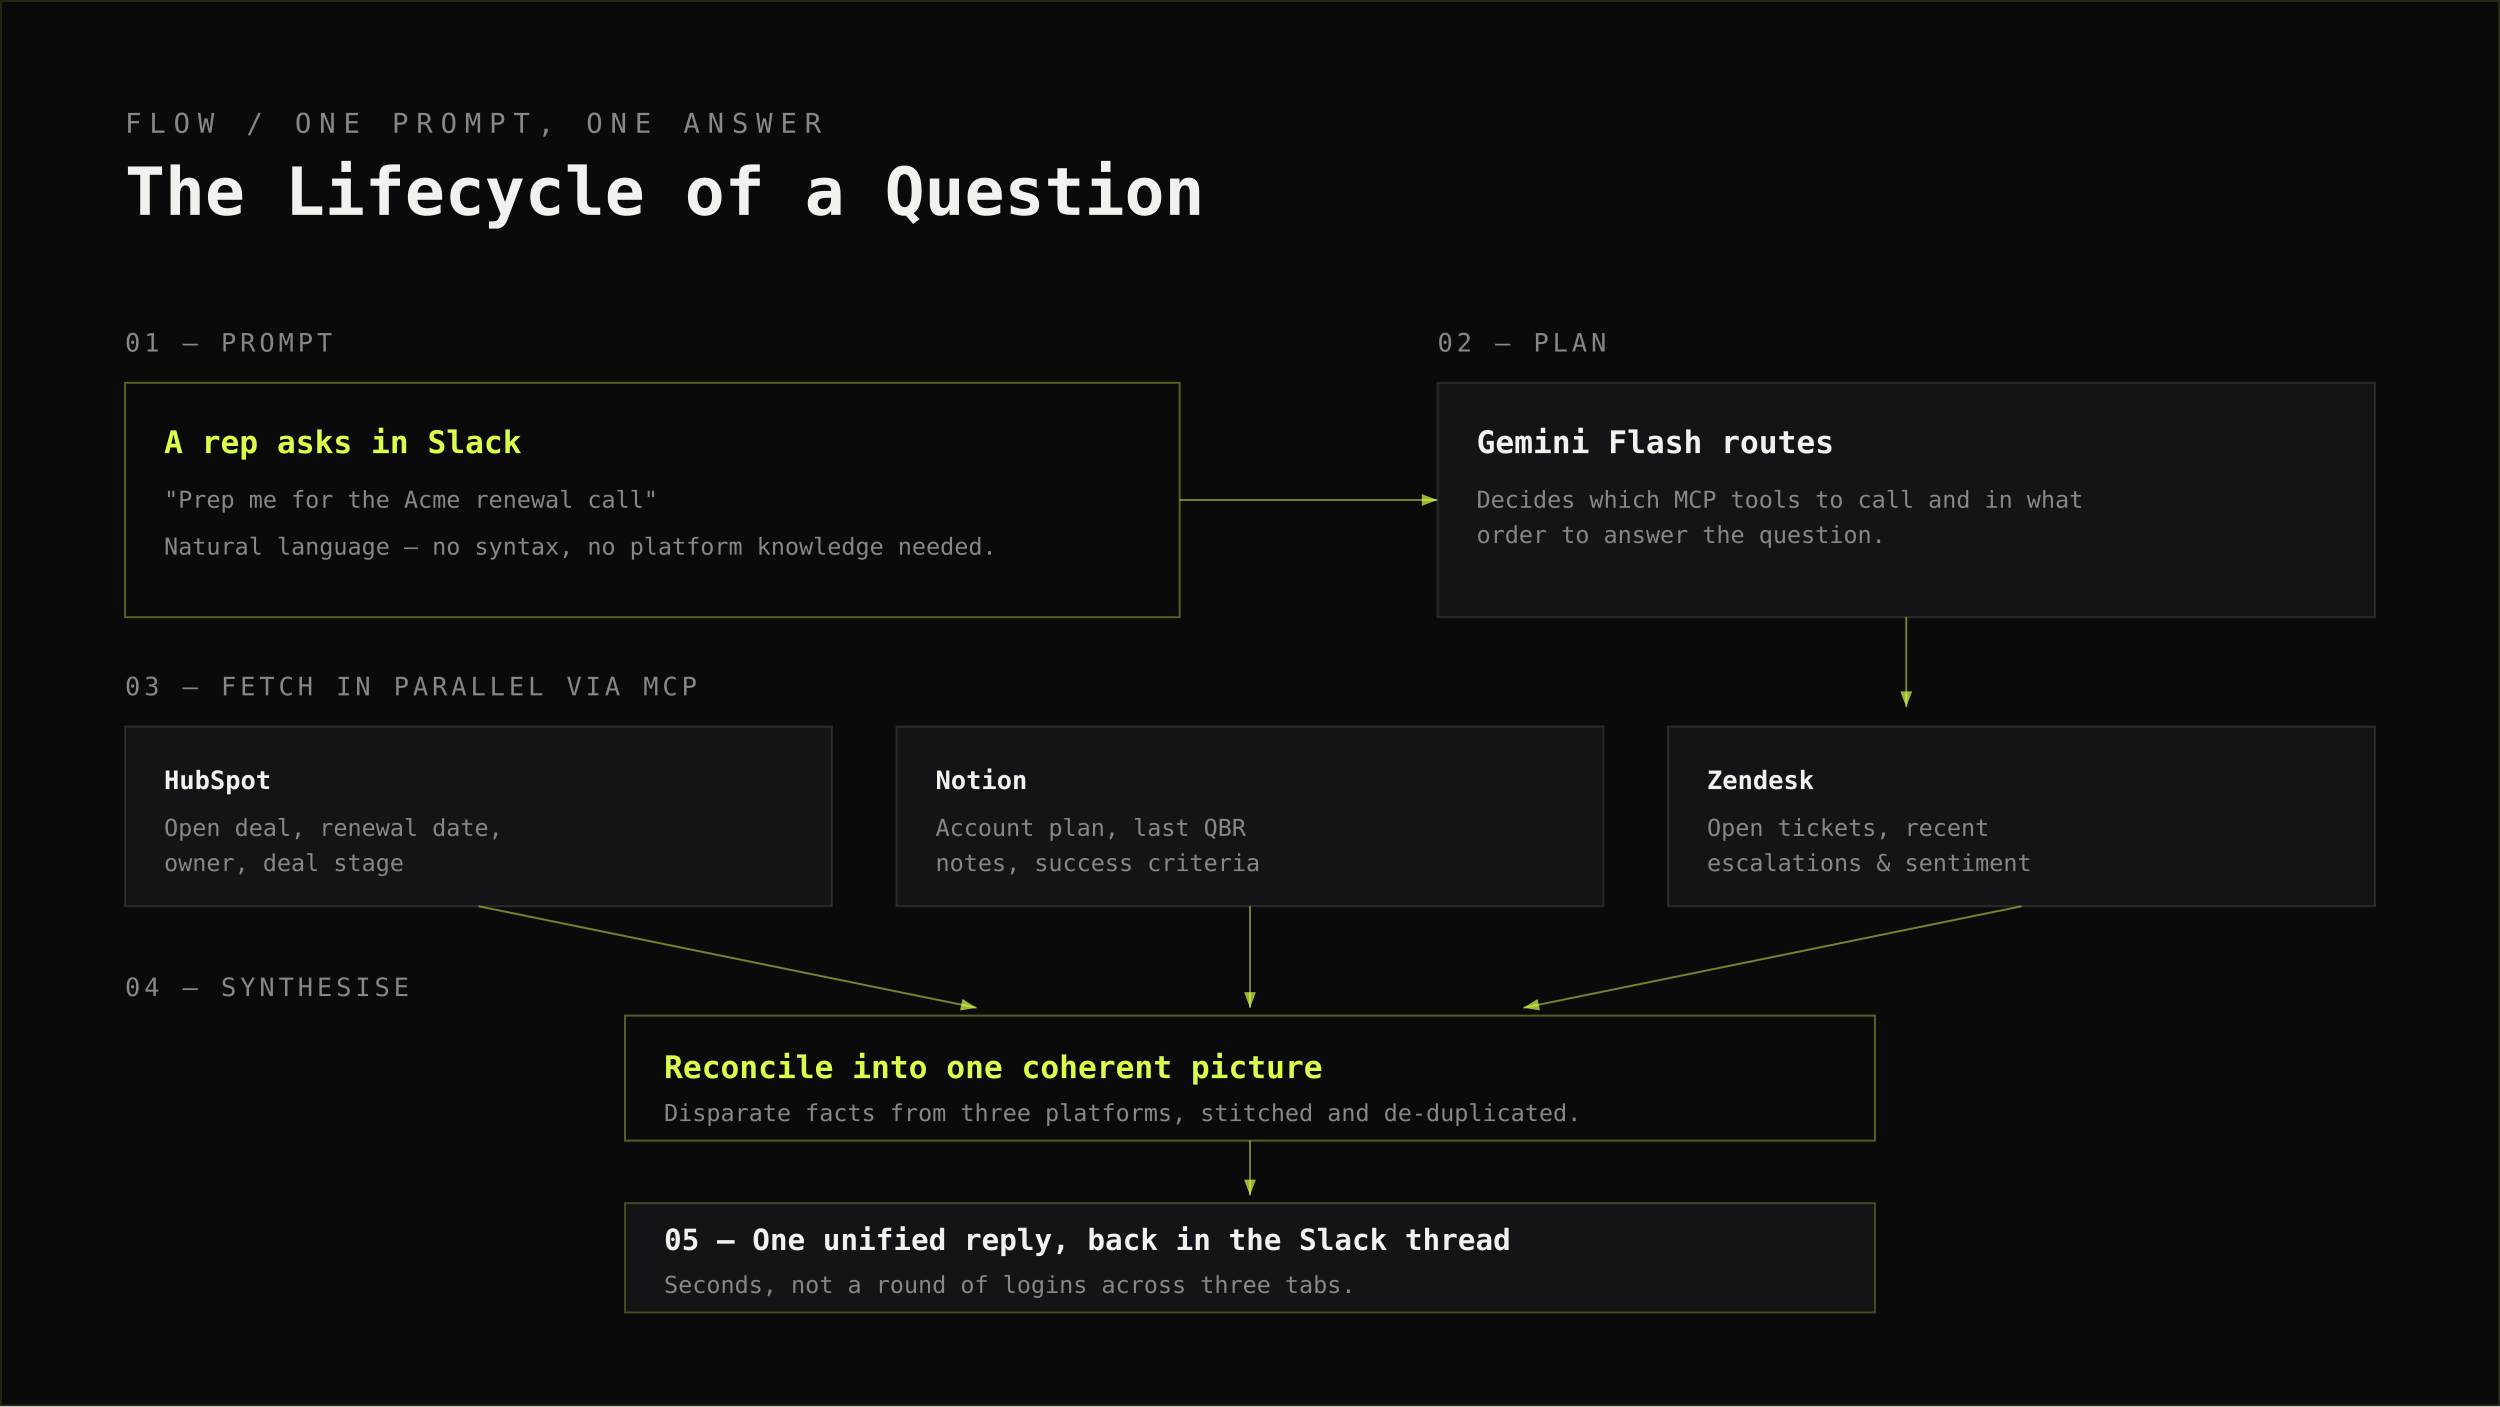
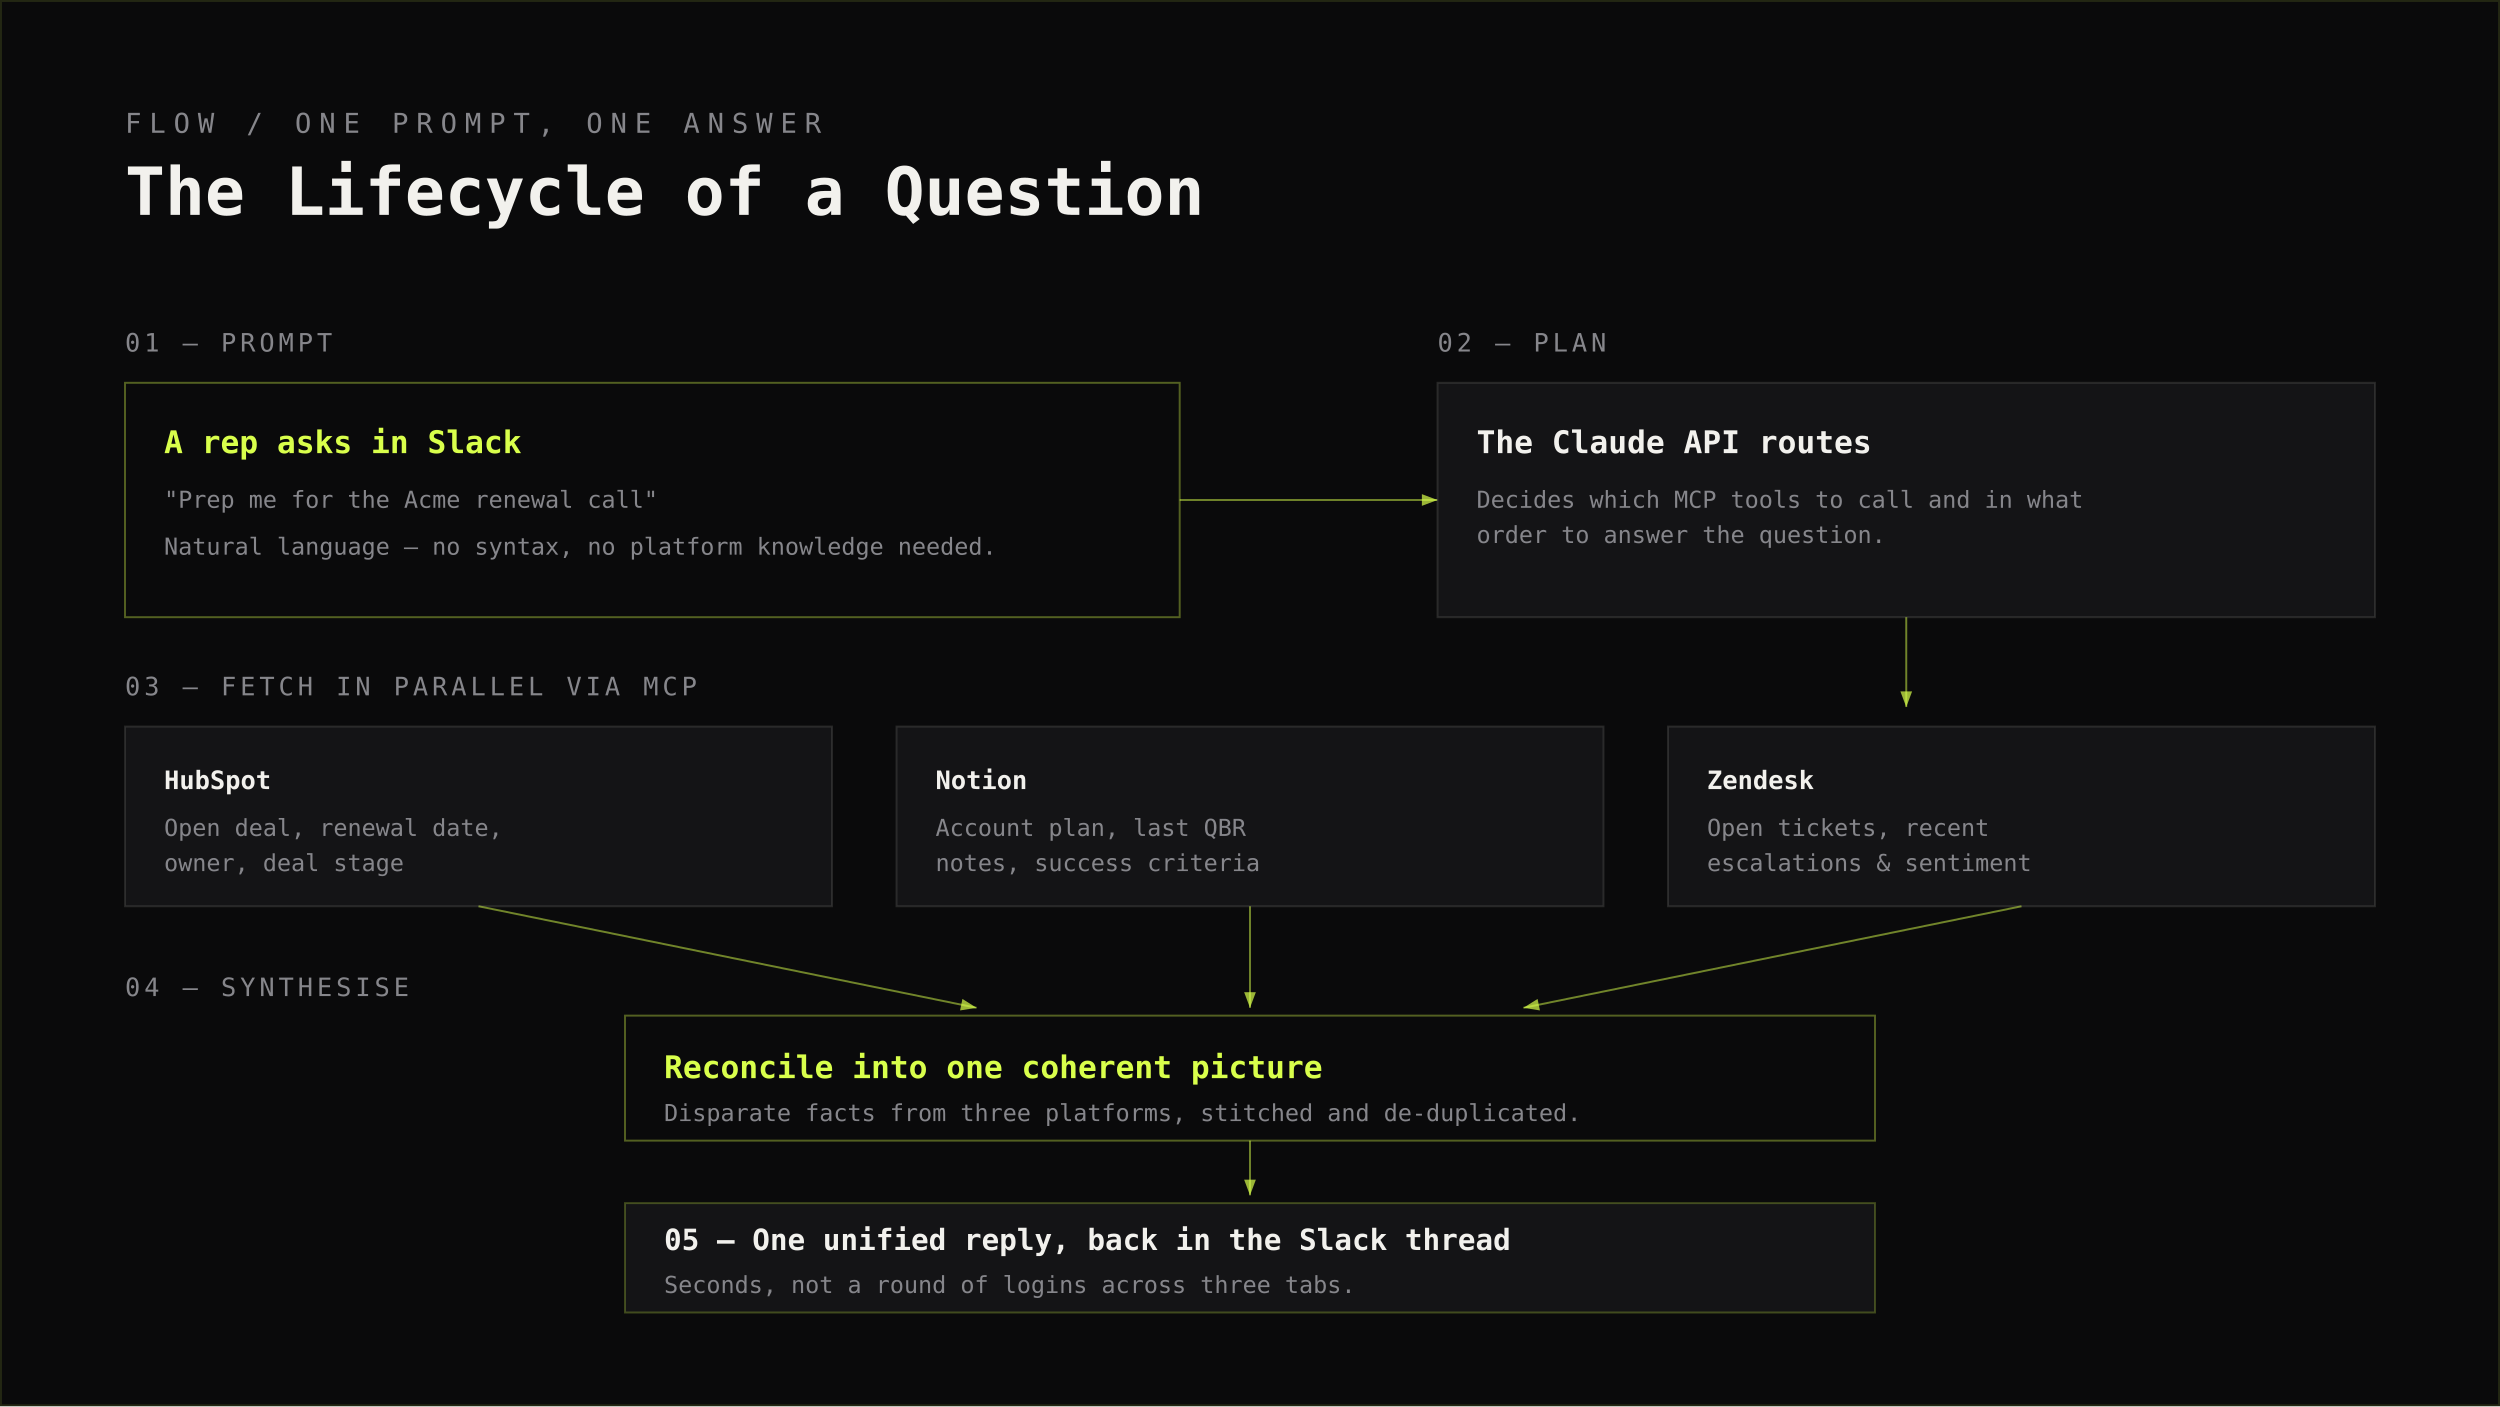
<svg xmlns="http://www.w3.org/2000/svg" viewBox="0 0 1280 720" font-family="ui-monospace, SFMono-Regular, Menlo, monospace">
  <rect width="1280" height="720" fill="#0A0A0B" />
  <rect x="0.5" y="0.5" width="1279" height="719" fill="none" stroke="#D9FF4B" stroke-opacity="0.12" />
  <text x="64" y="68" fill="#86868B" font-size="14" letter-spacing="4">FLOW / ONE PROMPT, ONE ANSWER</text>
  <text x="64" y="110" fill="#F2F1ED" font-size="34" font-weight="600">The Lifecycle of a Question</text>
  <defs>
    <marker id="arrow" markerWidth="10" markerHeight="10" refX="8" refY="3" orient="auto">
      <path d="M0,0 L8,3 L0,6 Z" fill="#D9FF4B" fill-opacity="0.7" />
    </marker>
  </defs>
  <text x="64" y="180" fill="#86868B" font-size="13" letter-spacing="2">01 — PROMPT</text>
  <rect x="64" y="196" width="540" height="120" fill="#0A0A0B" stroke="#D9FF4B" stroke-opacity="0.35" />
  <text x="84" y="232" fill="#D9FF4B" font-size="16" font-weight="600">A rep asks in Slack</text>
  <text x="84" y="260" fill="#86868B" font-size="12">"Prep me for the Acme renewal call"</text>
  <text x="84" y="284" fill="#86868B" font-size="12">Natural language — no syntax, no platform knowledge needed.</text>
  <line x1="604" y1="256" x2="736" y2="256" stroke="#D9FF4B" stroke-opacity="0.5" marker-end="url(#arrow)" />
  <text x="736" y="180" fill="#86868B" font-size="13" letter-spacing="2">02 — PLAN</text>
  <rect x="736" y="196" width="480" height="120" fill="#141416" stroke="#F2F1ED" stroke-opacity="0.12" />
-   <text x="756" y="232" fill="#F2F1ED" font-size="16" font-weight="600">Gemini Flash routes</text>
+   <text x="756" y="232" fill="#F2F1ED" font-size="16" font-weight="600">The Claude API routes</text>
  <text x="756" y="260" fill="#86868B" font-size="12">Decides which MCP tools to call and in what</text>
  <text x="756" y="278" fill="#86868B" font-size="12">order to answer the question.</text>
  <line x1="976" y1="316" x2="976" y2="362" stroke="#D9FF4B" stroke-opacity="0.5" marker-end="url(#arrow)" />
  <text x="64" y="356" fill="#86868B" font-size="13" letter-spacing="2">03 — FETCH IN PARALLEL VIA MCP</text>
  <g font-size="13">
    <rect x="64" y="372" width="362" height="92" fill="#141416" stroke="#F2F1ED" stroke-opacity="0.12" />
    <text x="84" y="404" fill="#F2F1ED" font-weight="600">HubSpot</text>
    <text x="84" y="428" fill="#86868B" font-size="12">Open deal, renewal date,</text>
    <text x="84" y="446" fill="#86868B" font-size="12">owner, deal stage</text>
    <rect x="459" y="372" width="362" height="92" fill="#141416" stroke="#F2F1ED" stroke-opacity="0.12" />
    <text x="479" y="404" fill="#F2F1ED" font-weight="600">Notion</text>
    <text x="479" y="428" fill="#86868B" font-size="12">Account plan, last QBR</text>
    <text x="479" y="446" fill="#86868B" font-size="12">notes, success criteria</text>
    <rect x="854" y="372" width="362" height="92" fill="#141416" stroke="#F2F1ED" stroke-opacity="0.12" />
    <text x="874" y="404" fill="#F2F1ED" font-weight="600">Zendesk</text>
    <text x="874" y="428" fill="#86868B" font-size="12">Open tickets, recent</text>
    <text x="874" y="446" fill="#86868B" font-size="12">escalations &amp; sentiment</text>
  </g>
  <line x1="245" y1="464" x2="500" y2="516" stroke="#D9FF4B" stroke-opacity="0.5" marker-end="url(#arrow)" />
  <line x1="640" y1="464" x2="640" y2="516" stroke="#D9FF4B" stroke-opacity="0.5" marker-end="url(#arrow)" />
  <line x1="1035" y1="464" x2="780" y2="516" stroke="#D9FF4B" stroke-opacity="0.5" marker-end="url(#arrow)" />
  <text x="64" y="510" fill="#86868B" font-size="13" letter-spacing="2">04 — SYNTHESISE</text>
  <rect x="320" y="520" width="640" height="64" fill="#0A0A0B" stroke="#D9FF4B" stroke-opacity="0.35" />
  <text x="340" y="552" fill="#D9FF4B" font-size="16" font-weight="600">Reconcile into one coherent picture</text>
  <text x="340" y="574" fill="#86868B" font-size="12">Disparate facts from three platforms, stitched and de-duplicated.</text>
  <line x1="640" y1="584" x2="640" y2="612" stroke="#D9FF4B" stroke-opacity="0.5" marker-end="url(#arrow)" />
  <rect x="320" y="616" width="640" height="56" fill="#141416" stroke="#D9FF4B" stroke-opacity="0.25" />
  <text x="340" y="640" fill="#F2F1ED" font-size="15" font-weight="600">05 — One unified reply, back in the Slack thread</text>
  <text x="340" y="662" fill="#86868B" font-size="12">Seconds, not a round of logins across three tabs.</text>
</svg>
